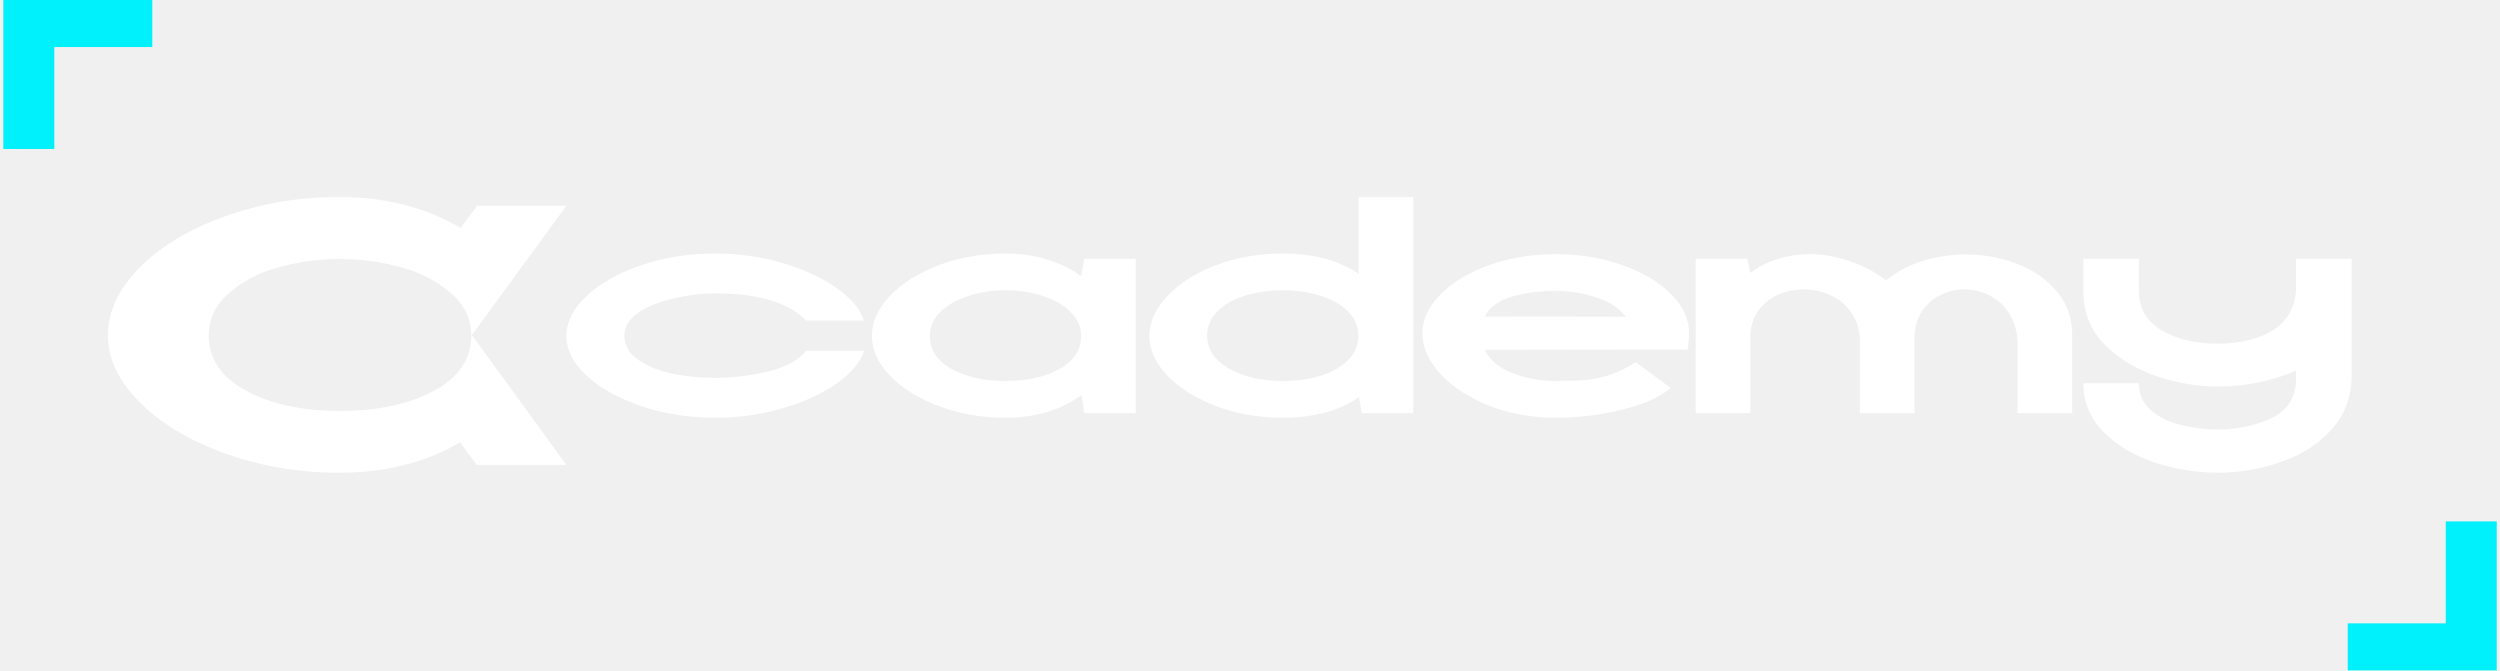
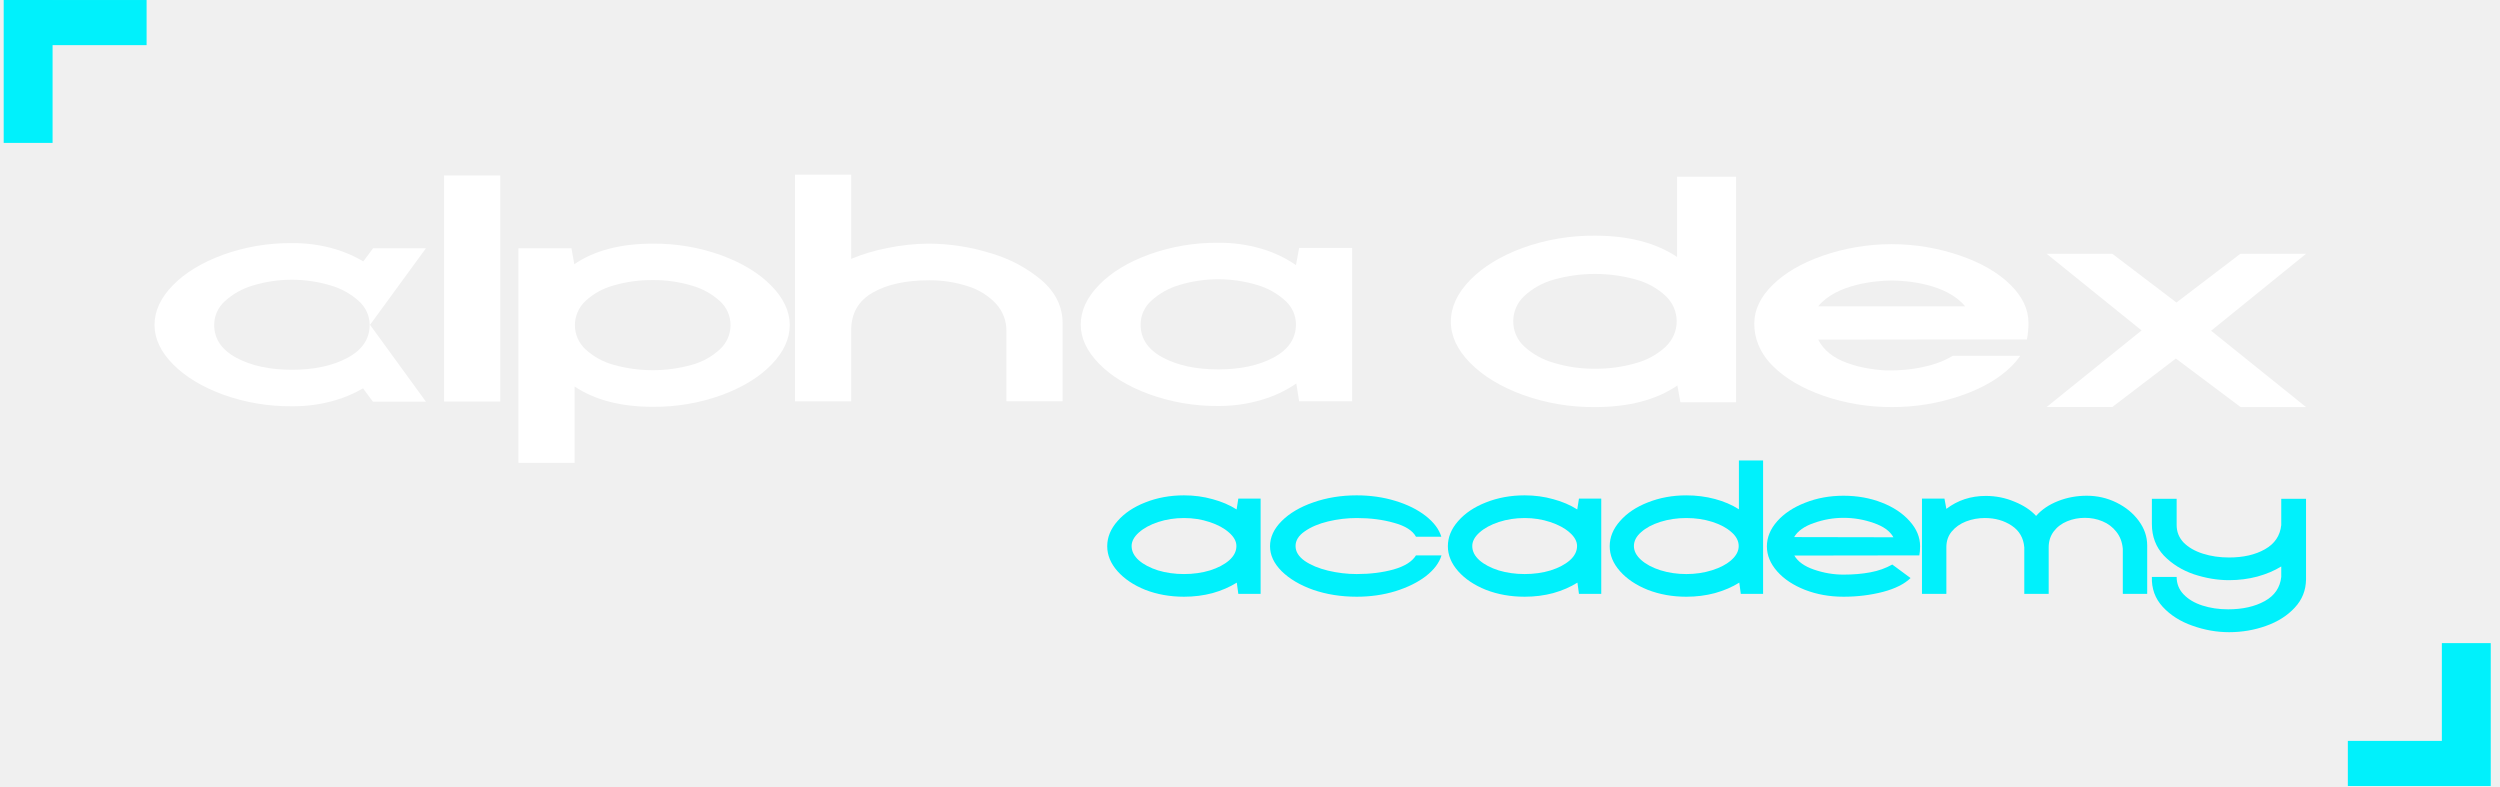
- <svg xmlns="http://www.w3.org/2000/svg" width="179" height="48" viewBox="0 0 179 48" fill="none">
-   <path d="M10.905 0V3.368H3.888V10.667H0.238V0H10.905Z" fill="#00F1FC" />
-   <path d="M149.17 18.529H153.148V20.849C153.148 22.072 153.693 23.008 154.783 23.656C155.873 24.289 157.206 24.606 158.783 24.606C160.33 24.606 161.619 24.304 162.65 23.7C163.681 23.096 164.263 22.146 164.396 20.849V18.529H168.374V26.882C168.374 28.385 167.909 29.659 166.981 30.705C166.053 31.751 164.853 32.532 163.379 33.048C161.921 33.578 160.389 33.843 158.783 33.843C157.265 33.843 155.763 33.6 154.275 33.114C152.801 32.628 151.579 31.899 150.606 30.926C149.649 29.954 149.17 28.79 149.17 27.435H153.148C153.148 28.245 153.442 28.901 154.032 29.401C154.621 29.888 155.343 30.234 156.197 30.44C157.066 30.646 157.928 30.75 158.783 30.75C160.109 30.75 161.339 30.506 162.473 30.02C163.622 29.534 164.263 28.672 164.396 27.435V26.529C163.615 26.882 162.738 27.162 161.766 27.369C160.794 27.575 159.799 27.678 158.783 27.678C157.383 27.678 155.939 27.435 154.451 26.949C152.964 26.448 151.711 25.689 150.695 24.672C149.678 23.641 149.17 22.374 149.17 20.872V18.529Z" fill="white" />
-   <path d="M121.41 18.529H125.101L125.322 19.546C125.896 19.104 126.544 18.772 127.266 18.551C128.003 18.316 128.769 18.198 129.565 18.198C130.507 18.198 131.45 18.36 132.393 18.684C133.351 18.993 134.235 19.457 135.045 20.076C135.796 19.457 136.666 18.993 137.653 18.684C138.654 18.375 139.686 18.22 140.746 18.22C142.058 18.22 143.295 18.448 144.459 18.905C145.638 19.362 146.58 20.025 147.288 20.894C148.009 21.763 148.37 22.787 148.37 23.965V29.578H144.459V24.341C144.385 23.56 144.164 22.897 143.796 22.352C143.428 21.807 142.964 21.402 142.404 21.137C141.859 20.857 141.277 20.717 140.658 20.717C140.039 20.717 139.457 20.857 138.912 21.137C138.367 21.402 137.925 21.8 137.586 22.33C137.247 22.846 137.078 23.465 137.078 24.186V29.578H133.167V24.186C133.108 23.435 132.879 22.802 132.482 22.286C132.098 21.756 131.612 21.365 131.023 21.115C130.434 20.85 129.815 20.717 129.167 20.717C128.504 20.717 127.878 20.85 127.288 21.115C126.699 21.38 126.22 21.778 125.852 22.308C125.498 22.824 125.322 23.442 125.322 24.164V29.578H121.41V18.529Z" fill="white" />
-   <path d="M111.39 29.91C109.681 29.91 108.09 29.623 106.617 29.048C105.159 28.459 103.995 27.7 103.125 26.772C102.271 25.829 101.844 24.864 101.844 23.877C101.844 22.89 102.271 21.962 103.125 21.093C103.98 20.224 105.136 19.524 106.595 18.993C108.068 18.463 109.667 18.198 111.39 18.198C113.129 18.198 114.727 18.463 116.186 18.993C117.644 19.509 118.801 20.201 119.655 21.071C120.51 21.925 120.937 22.846 120.937 23.833C120.937 24.26 120.9 24.658 120.826 25.026L106.308 25.048C106.676 25.8 107.346 26.36 108.319 26.728C109.291 27.096 110.315 27.28 111.39 27.28C112.26 27.28 112.959 27.258 113.49 27.214C114.035 27.17 114.609 27.052 115.213 26.86C115.817 26.669 116.451 26.36 117.114 25.932L119.611 27.766C118.933 28.4 117.799 28.916 116.208 29.313C114.617 29.711 113.011 29.91 111.39 29.91ZM116.407 22.684C115.979 22.095 115.294 21.638 114.352 21.314C113.409 20.989 112.422 20.828 111.39 20.828C110.226 20.828 109.173 20.967 108.23 21.247C107.302 21.512 106.661 21.984 106.308 22.662L116.407 22.684Z" fill="white" />
-   <path d="M91.843 29.909C90.12 29.909 88.521 29.629 87.048 29.07C85.59 28.51 84.433 27.78 83.579 26.882C82.724 25.983 82.297 25.04 82.297 24.053C82.297 23.051 82.724 22.101 83.579 21.203C84.433 20.289 85.59 19.552 87.048 18.993C88.521 18.433 90.12 18.153 91.843 18.153C94.053 18.153 95.865 18.639 97.28 19.611V14.109H101.191V29.578H97.501L97.302 28.429C95.902 29.416 94.083 29.909 91.843 29.909ZM86.429 24.031C86.429 24.694 86.672 25.269 87.159 25.755C87.645 26.241 88.3 26.617 89.125 26.882C89.95 27.147 90.856 27.28 91.843 27.28C92.831 27.28 93.737 27.154 94.562 26.904C95.387 26.639 96.042 26.263 96.528 25.777C97.014 25.276 97.258 24.694 97.258 24.031C97.258 23.368 97.014 22.794 96.528 22.307C96.042 21.806 95.387 21.431 94.562 21.18C93.737 20.915 92.831 20.783 91.843 20.783C90.856 20.783 89.95 20.915 89.125 21.18C88.3 21.431 87.645 21.806 87.159 22.307C86.672 22.794 86.429 23.368 86.429 24.031Z" fill="white" />
-   <path d="M71.994 29.91C70.271 29.91 68.672 29.63 67.199 29.07C65.726 28.51 64.562 27.781 63.708 26.882C62.853 25.984 62.426 25.041 62.426 24.054C62.426 23.052 62.853 22.102 63.708 21.203C64.562 20.29 65.726 19.553 67.199 18.993C68.672 18.433 70.271 18.153 71.994 18.153C73.085 18.153 74.086 18.301 75 18.595C75.913 18.875 76.716 19.266 77.409 19.767L77.63 18.529H81.32V29.578H77.63L77.431 28.297C76.738 28.797 75.928 29.195 75 29.49C74.086 29.77 73.085 29.91 71.994 29.91ZM66.58 24.032C66.58 25.048 67.096 25.844 68.127 26.418C69.159 26.993 70.448 27.28 71.994 27.28C73.541 27.28 74.83 26.993 75.862 26.418C76.893 25.844 77.409 25.048 77.409 24.032C77.409 23.398 77.158 22.838 76.657 22.352C76.171 21.851 75.516 21.468 74.691 21.203C73.865 20.923 72.967 20.783 71.994 20.783C71.022 20.783 70.123 20.923 69.298 21.203C68.473 21.468 67.811 21.851 67.31 22.352C66.823 22.838 66.58 23.398 66.58 24.032Z" fill="white" />
-   <path d="M51.224 29.91C49.309 29.91 47.534 29.63 45.899 29.07C44.263 28.51 42.959 27.781 41.987 26.882C41.03 25.984 40.551 25.041 40.551 24.054C40.551 23.067 41.03 22.116 41.987 21.203C42.959 20.29 44.263 19.553 45.899 18.993C47.534 18.433 49.309 18.153 51.224 18.153C52.904 18.153 54.51 18.382 56.042 18.838C57.589 19.295 58.878 19.892 59.909 20.628C60.955 21.365 61.603 22.138 61.854 22.949H57.721C56.44 21.652 54.274 21.004 51.224 21.004C50.267 21.004 49.28 21.122 48.263 21.358C47.261 21.579 46.414 21.917 45.722 22.374C45.044 22.831 44.705 23.383 44.705 24.032C44.705 24.739 45.044 25.321 45.722 25.777C46.4 26.234 47.232 26.566 48.219 26.772C49.221 26.963 50.223 27.059 51.224 27.059C52.388 27.059 53.618 26.912 54.915 26.617C56.226 26.308 57.161 25.807 57.721 25.114H61.876C61.625 25.91 60.977 26.683 59.931 27.435C58.9 28.171 57.611 28.768 56.064 29.225C54.517 29.681 52.904 29.91 51.224 29.91Z" fill="white" />
-   <path d="M40.538 33.269L33.789 23.993L40.55 14.736H34.139V14.76L32.976 16.322C31.909 15.691 30.765 15.191 29.57 14.834C27.877 14.337 26.116 14.093 24.346 14.11C21.504 14.085 18.68 14.563 16.016 15.521C13.455 16.46 11.433 17.687 9.951 19.203C8.468 20.719 7.727 22.32 7.727 24.005C7.727 25.662 8.468 27.244 9.951 28.752C11.433 30.259 13.455 31.487 16.016 32.434C18.68 33.391 21.504 33.868 24.346 33.842C26.122 33.86 27.89 33.616 29.589 33.118C30.764 32.772 31.891 32.287 32.944 31.676L34.139 33.287H40.55L40.538 33.269ZM31.066 27.982C29.274 28.945 27.034 29.427 24.346 29.427C21.659 29.427 19.42 28.945 17.63 27.982C15.838 27.018 14.942 25.689 14.942 23.993C14.943 23.461 15.056 22.935 15.275 22.447C15.493 21.959 15.812 21.52 16.213 21.155C17.186 20.262 18.362 19.602 19.647 19.228C22.698 18.311 25.966 18.311 29.017 19.228C30.303 19.597 31.482 20.253 32.458 21.142C32.861 21.506 33.183 21.945 33.404 22.433C33.626 22.921 33.742 23.448 33.745 23.981C33.751 25.687 32.858 27.02 31.066 27.982Z" fill="white" />
-   <path d="M168.099 48V44.632H175.116V37.333H178.766V48H168.099Z" fill="#00F1FC" />
+ <svg xmlns="http://www.w3.org/2000/svg" width="229" height="72" viewBox="0 0 229 72" fill="none">
+   <path d="M66.083 23.387C68.008 24.099 69.532 25.028 70.655 26.176C71.778 27.324 72.34 28.523 72.34 29.771C72.34 31.045 71.778 32.257 70.655 33.408C69.532 34.56 68.008 35.489 66.083 36.197C64.07 36.923 61.936 37.285 59.788 37.264C56.881 37.264 54.497 36.644 52.636 35.405V42.398H47.488V22.741H52.344L52.607 24.201C54.447 22.946 56.841 22.318 59.788 22.318C61.936 22.298 64.07 22.661 66.083 23.387ZM53.622 31.986C54.35 32.663 55.239 33.156 56.212 33.42C58.548 34.074 61.029 34.074 63.366 33.42C64.338 33.156 65.227 32.663 65.953 31.986C66.26 31.701 66.503 31.359 66.668 30.98C66.834 30.601 66.918 30.194 66.916 29.783C66.919 29.374 66.835 28.968 66.669 28.591C66.504 28.214 66.26 27.874 65.953 27.591C65.221 26.923 64.334 26.432 63.366 26.16C62.208 25.813 61 25.643 59.788 25.656C58.577 25.643 57.371 25.808 56.212 26.146C55.239 26.409 54.35 26.901 53.622 27.578C53.318 27.865 53.076 28.209 52.911 28.588C52.746 28.967 52.661 29.374 52.661 29.785C52.661 30.197 52.746 30.604 52.911 30.983C53.076 31.362 53.318 31.706 53.622 31.993V31.986Z" fill="white" />
+   <path d="M40.678 16.07H45.825V36.781H40.678V16.07Z" fill="white" />
+   <path d="M72.82 16H77.968V23.711C79.043 23.265 80.164 22.931 81.313 22.714C82.555 22.456 83.822 22.323 85.093 22.316C86.989 22.328 88.871 22.617 90.676 23.174C92.431 23.668 94.053 24.525 95.429 25.686C96.7 26.793 97.335 28.103 97.335 29.619V36.753H92.188V30.353C92.209 29.412 91.861 28.499 91.213 27.796C90.508 27.06 89.616 26.513 88.626 26.209C87.487 25.844 86.293 25.663 85.093 25.675C82.977 25.675 81.261 26.05 79.946 26.799C78.63 27.549 77.971 28.701 77.968 30.253V36.76H72.82V16Z" fill="white" />
+   <path d="M105.277 36.112C103.337 35.401 101.805 34.471 100.681 33.323C99.556 32.175 98.995 30.977 98.996 29.73C98.996 28.457 99.558 27.244 100.681 26.093C101.804 24.942 103.336 24.012 105.277 23.304C107.295 22.579 109.434 22.218 111.587 22.238C112.926 22.223 114.259 22.406 115.54 22.781C116.674 23.113 117.745 23.62 118.71 24.283L119.001 22.712H123.857V36.754H119.001L118.741 35.127C117.771 35.791 116.694 36.298 115.555 36.628C114.269 37.009 112.931 37.198 111.587 37.19C109.433 37.206 107.294 36.841 105.277 36.112ZM106.497 32.742C107.854 33.472 109.551 33.837 111.587 33.837C113.623 33.837 115.319 33.472 116.676 32.742C118.03 32.009 118.708 30.998 118.71 29.709C118.709 29.307 118.623 28.908 118.458 28.539C118.292 28.169 118.05 27.836 117.747 27.56C117.01 26.883 116.118 26.383 115.143 26.1C112.833 25.406 110.359 25.406 108.049 26.1C107.075 26.382 106.182 26.882 105.445 27.56C105.142 27.836 104.9 28.169 104.734 28.539C104.569 28.908 104.483 29.307 104.483 29.709C104.468 31 105.14 32.011 106.497 32.742Z" fill="white" />
+   <path d="M39.006 36.779L33.895 29.754L39.015 22.742H34.159V22.761L33.278 23.944C32.471 23.466 31.604 23.087 30.699 22.817C29.417 22.44 28.082 22.255 26.742 22.268C24.589 22.249 22.451 22.612 20.433 23.337C18.493 24.048 16.962 24.978 15.839 26.126C14.716 27.274 14.154 28.486 14.154 29.763C14.154 31.018 14.716 32.216 15.839 33.358C16.962 34.5 18.493 35.43 20.433 36.147C22.451 36.872 24.59 37.233 26.742 37.214C28.087 37.227 29.426 37.042 30.713 36.665C31.603 36.403 32.457 36.036 33.254 35.573L34.159 36.793H39.015L39.006 36.779ZM31.832 32.775C30.475 33.505 28.778 33.87 26.742 33.87C24.707 33.87 23.011 33.505 21.655 32.775C20.298 32.045 19.619 31.038 19.619 29.754C19.62 29.351 19.706 28.953 19.871 28.583C20.037 28.213 20.279 27.88 20.582 27.604C21.319 26.928 22.21 26.428 23.183 26.145C25.494 25.45 27.969 25.45 30.28 26.145C31.254 26.424 32.147 26.921 32.886 27.595C33.192 27.87 33.436 28.203 33.603 28.572C33.771 28.942 33.858 29.341 33.861 29.744C33.866 31.037 33.189 32.047 31.832 32.775Z" fill="white" />
+   <path d="M159.026 22.91V16.186H153.617V23.535C151.667 22.237 149.162 21.588 146.1 21.588C143.842 21.566 141.599 21.946 139.482 22.708C137.457 23.456 135.852 24.435 134.67 25.645C133.487 26.855 132.897 28.13 132.898 29.468C132.898 30.787 133.489 32.046 134.67 33.245C135.851 34.444 137.455 35.418 139.482 36.166C141.599 36.93 143.842 37.31 146.1 37.289C149.195 37.289 151.711 36.629 153.648 35.311L153.924 36.845H159.026V22.901V22.91ZM152.579 31.755C151.815 32.465 150.88 32.981 149.86 33.259C148.64 33.614 147.374 33.789 146.1 33.777C144.827 33.788 143.559 33.607 142.342 33.24C141.324 32.957 140.392 32.442 139.623 31.739C139.3 31.442 139.045 31.085 138.872 30.689C138.699 30.294 138.611 29.868 138.614 29.438C138.611 29.005 138.699 28.576 138.872 28.176C139.045 27.777 139.3 27.415 139.623 27.114C140.387 26.403 141.323 25.886 142.344 25.608C144.8 24.92 147.406 24.92 149.862 25.608C150.882 25.886 151.817 26.404 152.581 27.114C152.899 27.417 153.152 27.777 153.324 28.175C153.497 28.573 153.585 29 153.585 29.431C153.585 29.862 153.497 30.289 153.324 30.687C153.152 31.085 152.899 31.445 152.581 31.748L152.579 31.755Z" fill="white" />
+   <path d="M178.873 32.591C177.034 33.73 174.461 33.923 173.375 33.93H173.314H172.981H172.74C172.1 33.895 171.461 33.817 170.829 33.697C170.62 33.655 170.411 33.614 170.205 33.56L170.158 33.548C169.833 33.462 169.516 33.36 169.196 33.246C167.913 32.782 167.031 32.069 166.549 31.11L176.415 31.097H182.821H185.664C185.763 30.597 185.812 30.09 185.81 29.581C185.81 28.326 185.249 27.151 184.125 26.056C183.003 24.96 181.478 24.08 179.553 23.416C175.477 22.01 171.021 22.015 166.948 23.43C165.023 24.104 163.499 24.993 162.376 26.098C161.253 27.202 160.692 28.382 160.692 29.637C160.687 30.303 160.815 30.963 161.069 31.582C161.382 32.334 161.854 33.016 162.453 33.583C163.575 34.688 165.1 35.577 167.025 36.251C169.046 36.95 171.179 37.3 173.326 37.288C175.475 37.292 177.607 36.937 179.63 36.237C181.556 35.573 183.079 34.693 184.203 33.597C184.52 33.29 184.804 32.953 185.052 32.591H178.873ZM173.243 25.696H173.306C174.658 25.696 178.335 26 180.006 28.061H166.544C168.214 26 171.892 25.705 173.243 25.696Z" fill="white" />
+   <path d="M196.168 30.268L187.471 23.247H193.487L199.362 27.711L205.217 23.247H211.233L202.538 30.296L211.233 37.288H205.24L199.308 32.84L193.492 37.279H187.475L196.168 30.268Z" fill="white" />
+   <path d="M4.816 0.001H13.428V4.135H4.816V13.09H0.338V0H4.816V0.001Z" fill="#00F1FC" />
+   <path d="M223.674 71.999H215.062V67.865H223.674V58.91H228.152V72H223.674V71.999Z" fill="#00F1FC" />
+   <path d="M197.112 45.691H199.381V48.099C199.381 48.716 199.596 49.251 200.027 49.705C200.469 50.147 201.056 50.484 201.789 50.717C202.522 50.95 203.32 51.066 204.181 51.066C205.484 51.066 206.578 50.816 207.462 50.316C208.358 49.815 208.858 49.077 208.963 48.099V45.691H211.232V53.073C211.22 54.074 210.877 54.935 210.202 55.657C209.527 56.39 208.649 56.948 207.567 57.332C206.496 57.716 205.367 57.908 204.181 57.908C203.052 57.908 201.935 57.71 200.829 57.315C199.724 56.931 198.816 56.355 198.107 55.587C197.409 54.83 197.077 53.917 197.112 52.846H199.381C199.381 53.463 199.59 53.993 200.009 54.435C200.44 54.889 201.016 55.232 201.737 55.465C202.458 55.697 203.244 55.814 204.093 55.814C205.42 55.814 206.537 55.563 207.444 55.063C208.352 54.563 208.858 53.824 208.963 52.846V51.887C208.346 52.271 207.619 52.579 206.781 52.812C205.955 53.033 205.088 53.143 204.181 53.143C203.122 53.143 202.045 52.963 200.952 52.602C199.87 52.23 198.956 51.66 198.211 50.892C197.478 50.112 197.112 49.146 197.112 47.994V45.691Z" fill="#00F1FC" />
+   <path d="M176.053 45.671H178.112L178.287 46.613C179.322 45.822 180.527 45.426 181.9 45.426C182.819 45.426 183.692 45.601 184.518 45.95C185.355 46.288 186.019 46.724 186.507 47.259C187.019 46.677 187.688 46.224 188.515 45.898C189.341 45.572 190.219 45.409 191.15 45.409C192.116 45.409 193.023 45.618 193.873 46.037C194.722 46.456 195.403 47.015 195.915 47.713C196.427 48.411 196.683 49.162 196.683 49.964V54.398H194.449V50.261C194.391 49.645 194.193 49.127 193.855 48.708C193.518 48.277 193.093 47.957 192.581 47.748C192.081 47.538 191.546 47.434 190.976 47.434C190.405 47.434 189.864 47.538 189.352 47.748C188.84 47.957 188.427 48.271 188.113 48.69C187.811 49.098 187.659 49.581 187.659 50.139V54.398H185.425V50.139C185.355 49.278 184.972 48.615 184.273 48.149C183.575 47.684 182.755 47.451 181.812 47.451C181.207 47.451 180.631 47.556 180.085 47.765C179.549 47.975 179.113 48.283 178.775 48.69C178.45 49.086 178.287 49.563 178.287 50.121V54.398H176.053V45.671Z" fill="#00F1FC" />
+   <path d="M168.864 54.66C167.596 54.66 166.42 54.45 165.338 54.031C164.268 53.612 163.418 53.048 162.79 52.338C162.162 51.628 161.848 50.866 161.848 50.052C161.848 49.226 162.162 48.458 162.79 47.748C163.418 47.038 164.268 46.474 165.338 46.055C166.42 45.624 167.596 45.409 168.864 45.409C170.132 45.409 171.302 45.618 172.372 46.037C173.443 46.456 174.292 47.021 174.92 47.73C175.56 48.44 175.88 49.208 175.88 50.034C175.88 50.36 175.857 50.639 175.811 50.872L164.361 50.889C164.687 51.448 165.292 51.879 166.176 52.181C167.06 52.484 167.956 52.635 168.864 52.635C169.76 52.635 170.58 52.565 171.325 52.425C172.07 52.286 172.739 52.047 173.332 51.71L175.008 52.949C174.449 53.496 173.6 53.921 172.459 54.223C171.319 54.514 170.121 54.66 168.864 54.66ZM173.437 49.214C173.123 48.644 172.518 48.207 171.622 47.905C170.737 47.591 169.818 47.434 168.864 47.434C167.945 47.434 167.043 47.591 166.159 47.905C165.274 48.207 164.669 48.638 164.344 49.197L173.437 49.214Z" fill="#00F1FC" />
+   <path d="M154.466 54.661C153.197 54.661 152.022 54.451 150.94 54.032C149.869 53.602 149.02 53.032 148.392 52.322C147.763 51.612 147.449 50.85 147.449 50.035C147.449 49.209 147.763 48.441 148.392 47.732C149.02 47.01 149.869 46.44 150.94 46.021C152.022 45.591 153.197 45.375 154.466 45.375C155.385 45.375 156.257 45.486 157.084 45.707C157.91 45.928 158.643 46.242 159.283 46.65V42.181H161.499V54.399H159.457L159.318 53.369C158.666 53.776 157.921 54.096 157.084 54.329C156.257 54.55 155.385 54.661 154.466 54.661ZM149.666 50.018C149.666 50.472 149.887 50.897 150.329 51.292C150.771 51.688 151.359 52.002 152.092 52.235C152.837 52.467 153.628 52.584 154.466 52.584C155.303 52.584 156.089 52.467 156.822 52.235C157.566 52.002 158.16 51.688 158.602 51.292C159.044 50.897 159.265 50.472 159.265 50.018C159.265 49.553 159.044 49.128 158.602 48.744C158.16 48.348 157.572 48.034 156.839 47.801C156.106 47.569 155.315 47.452 154.466 47.452C153.628 47.452 152.837 47.569 152.092 47.801C151.359 48.034 150.771 48.348 150.329 48.744C149.887 49.128 149.666 49.553 149.666 50.018Z" fill="#00F1FC" />
+   <path d="M139.659 54.66C138.379 54.66 137.198 54.45 136.116 54.032C135.045 53.601 134.196 53.031 133.567 52.321C132.939 51.611 132.625 50.849 132.625 50.035C132.625 49.209 132.939 48.441 133.567 47.731C134.196 47.009 135.045 46.439 136.116 46.02C137.198 45.59 138.379 45.374 139.659 45.374C140.578 45.374 141.451 45.491 142.277 45.724C143.103 45.945 143.836 46.259 144.476 46.666L144.633 45.671H146.675V54.398H144.633L144.493 53.368C143.842 53.776 143.103 54.096 142.277 54.328C141.451 54.549 140.578 54.66 139.659 54.66ZM134.859 50.017C134.859 50.494 135.08 50.931 135.522 51.326C135.964 51.71 136.552 52.019 137.285 52.251C138.018 52.472 138.809 52.583 139.659 52.583C140.508 52.583 141.299 52.472 142.032 52.251C142.766 52.019 143.353 51.71 143.795 51.326C144.237 50.931 144.459 50.494 144.459 50.017C144.459 49.587 144.232 49.174 143.778 48.778C143.336 48.382 142.742 48.062 141.998 47.818C141.265 47.574 140.485 47.452 139.659 47.452C138.821 47.452 138.03 47.574 137.285 47.818C136.552 48.062 135.964 48.382 135.522 48.778C135.08 49.174 134.859 49.587 134.859 50.017Z" fill="#00F1FC" />
+   <path d="M124.275 54.66C122.844 54.66 121.518 54.45 120.296 54.032C119.086 53.601 118.12 53.031 117.399 52.321C116.689 51.611 116.334 50.849 116.334 50.035C116.334 49.209 116.689 48.441 117.399 47.731C118.12 47.009 119.086 46.439 120.296 46.02C121.518 45.59 122.844 45.374 124.275 45.374C125.532 45.374 126.713 45.543 127.818 45.881C128.924 46.218 129.849 46.678 130.594 47.26C131.338 47.841 131.815 48.475 132.025 49.162H129.703C129.389 48.592 128.714 48.167 127.679 47.888C126.655 47.597 125.52 47.452 124.275 47.452C123.391 47.452 122.513 47.556 121.64 47.766C120.779 47.975 120.069 48.278 119.511 48.673C118.952 49.057 118.673 49.505 118.673 50.017C118.673 50.529 118.952 50.983 119.511 51.379C120.069 51.763 120.779 52.059 121.64 52.269C122.513 52.478 123.391 52.583 124.275 52.583C125.509 52.583 126.632 52.443 127.644 52.164C128.668 51.873 129.354 51.443 129.703 50.872H132.042C131.833 51.559 131.356 52.193 130.611 52.775C129.866 53.345 128.935 53.805 127.818 54.154C126.713 54.491 125.532 54.66 124.275 54.66Z" fill="#00F1FC" />
+   <path d="M108.456 54.66C107.176 54.66 105.995 54.45 104.913 54.032C103.842 53.601 102.993 53.031 102.364 52.321C101.736 51.611 101.422 50.849 101.422 50.035C101.422 49.209 101.736 48.441 102.364 47.731C102.993 47.009 103.842 46.439 104.913 46.02C105.995 45.59 107.176 45.374 108.456 45.374C109.375 45.374 110.248 45.491 111.074 45.724C111.9 45.945 112.633 46.259 113.273 46.666L113.43 45.671H115.472V54.398H113.43L113.29 53.368C112.639 53.776 111.9 54.096 111.074 54.328C110.248 54.549 109.375 54.66 108.456 54.66ZM103.656 50.017C103.656 50.494 103.877 50.931 104.319 51.326C104.761 51.71 105.349 52.019 106.082 52.251C106.815 52.472 107.606 52.583 108.456 52.583C109.305 52.583 110.096 52.472 110.829 52.251C111.562 52.019 112.15 51.71 112.592 51.326C113.034 50.931 113.255 50.494 113.255 50.017C113.255 49.587 113.029 49.174 112.575 48.778C112.133 48.382 111.539 48.062 110.794 47.818C110.061 47.574 109.282 47.452 108.456 47.452C107.618 47.452 106.827 47.574 106.082 47.818C105.349 48.062 104.761 48.382 104.319 48.778C103.877 49.174 103.656 49.587 103.656 50.017Z" fill="#00F1FC" />
</svg>
